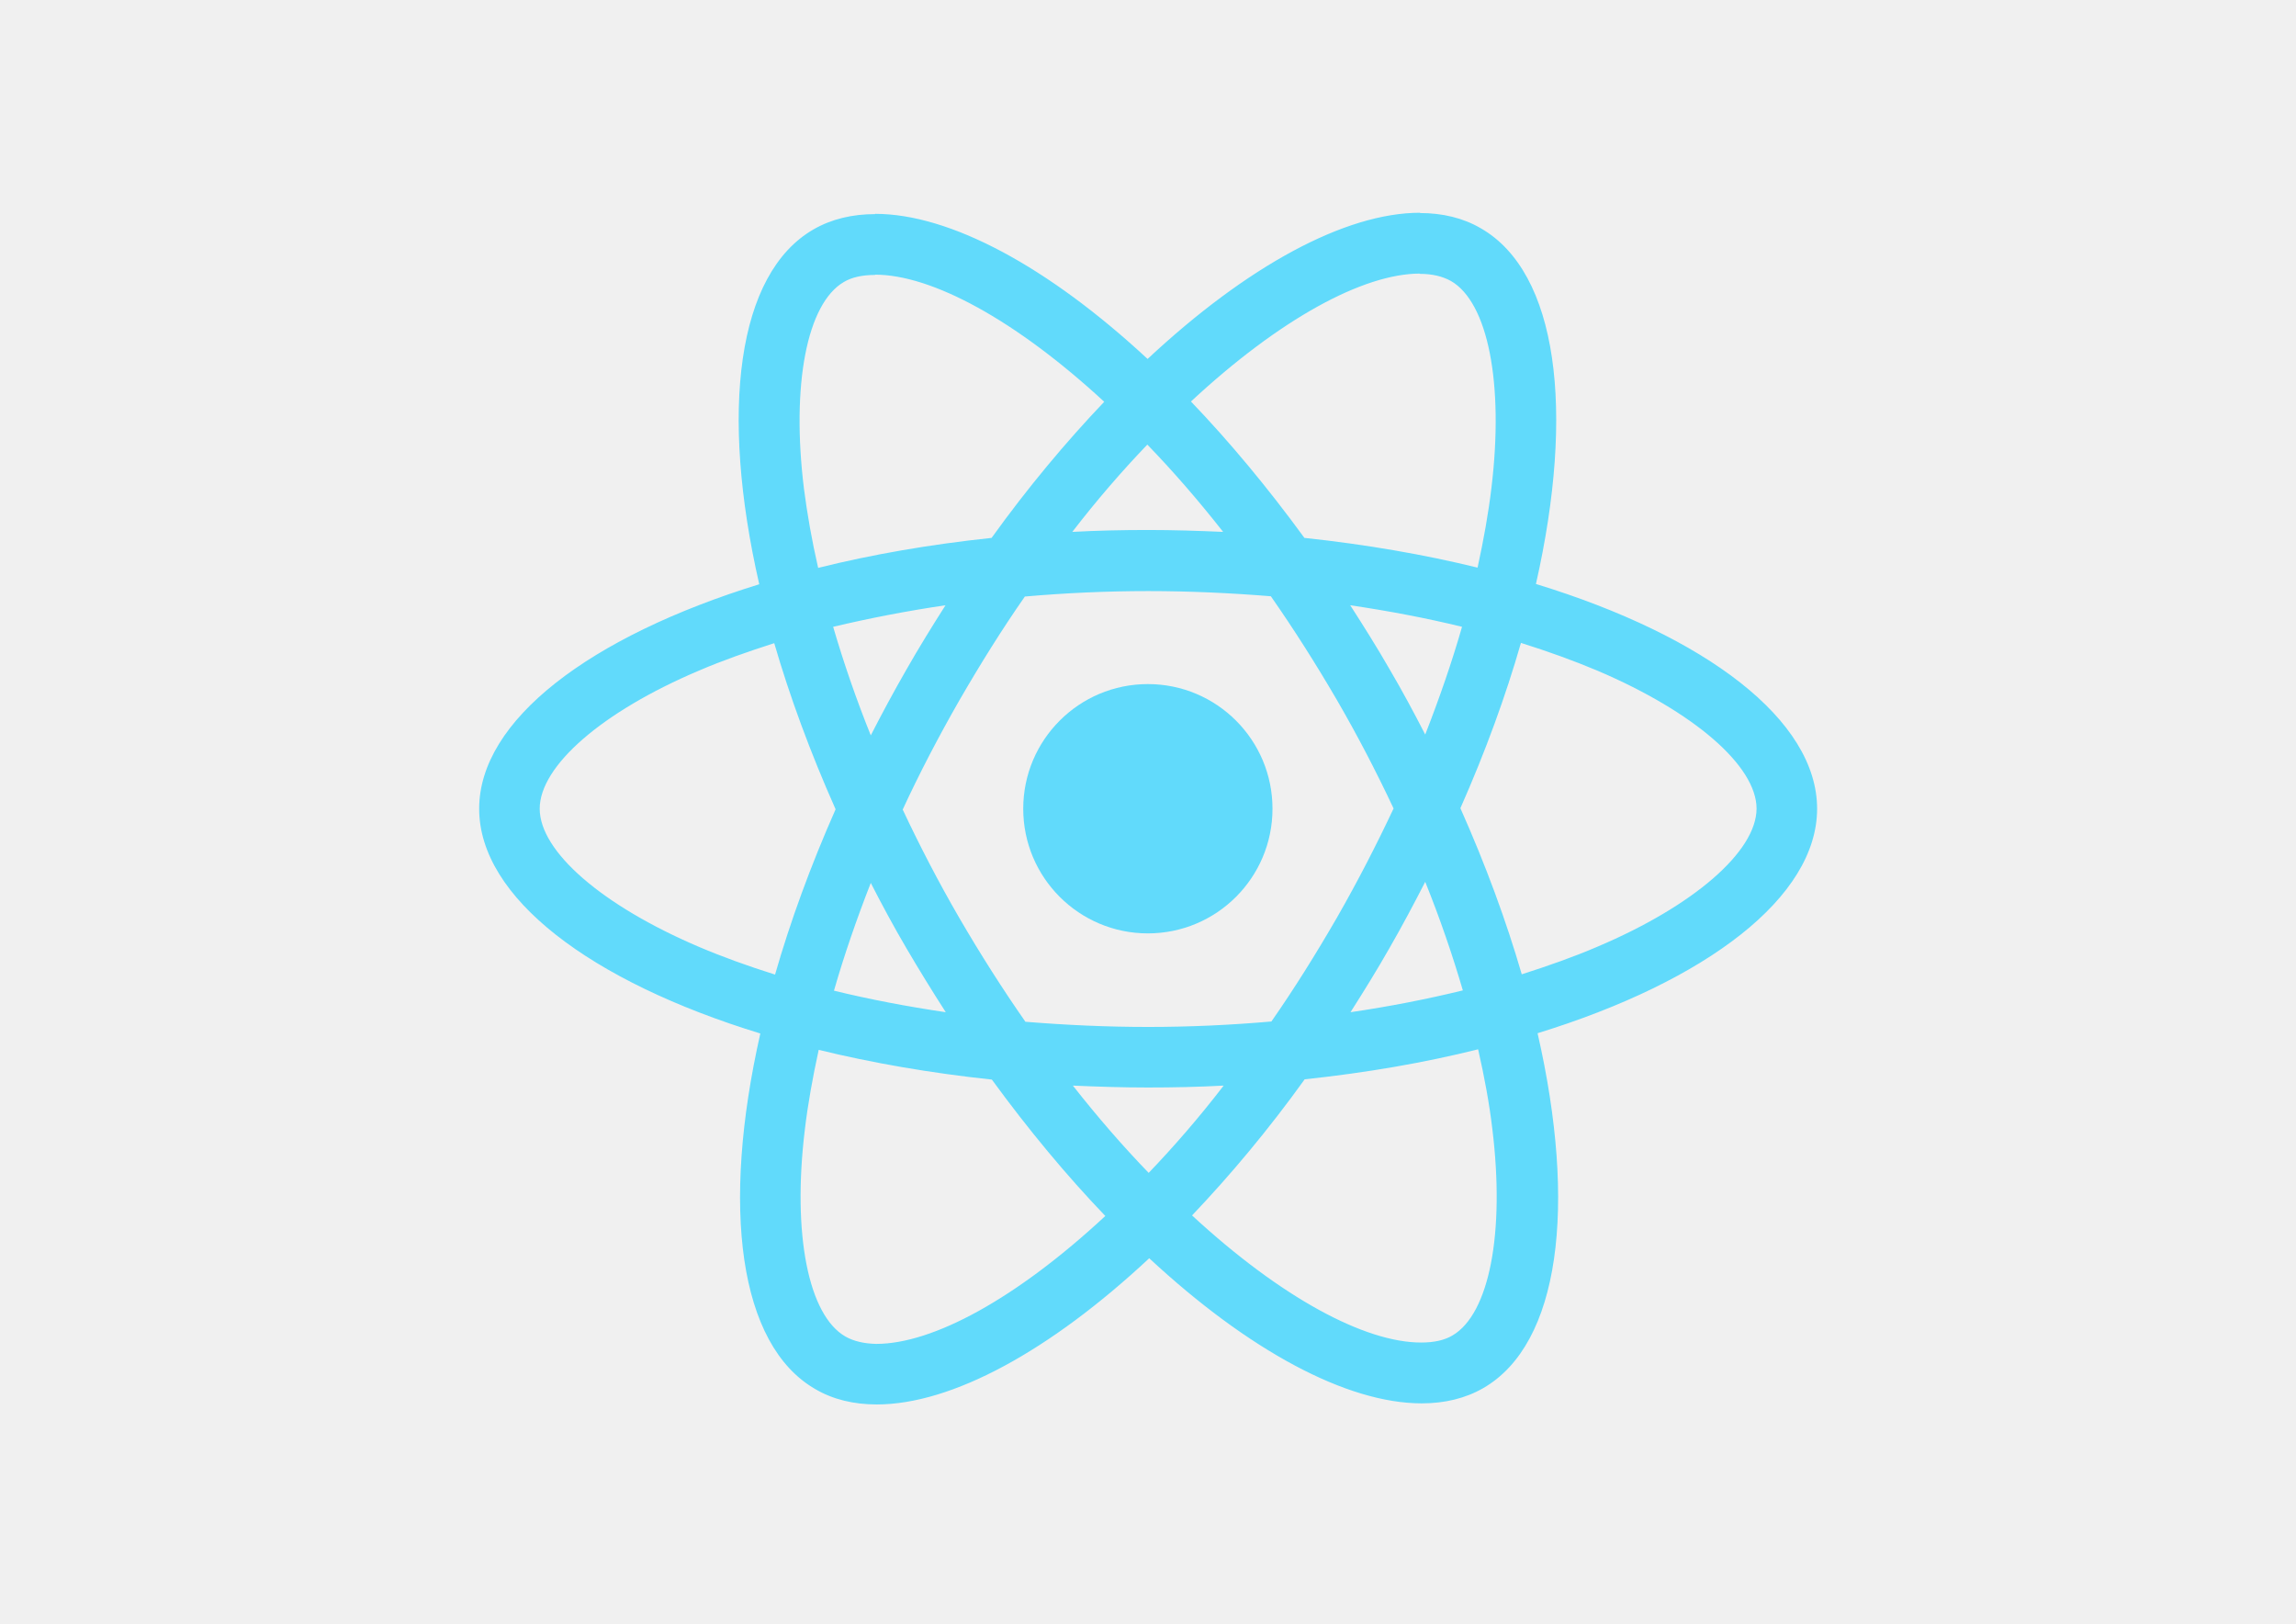
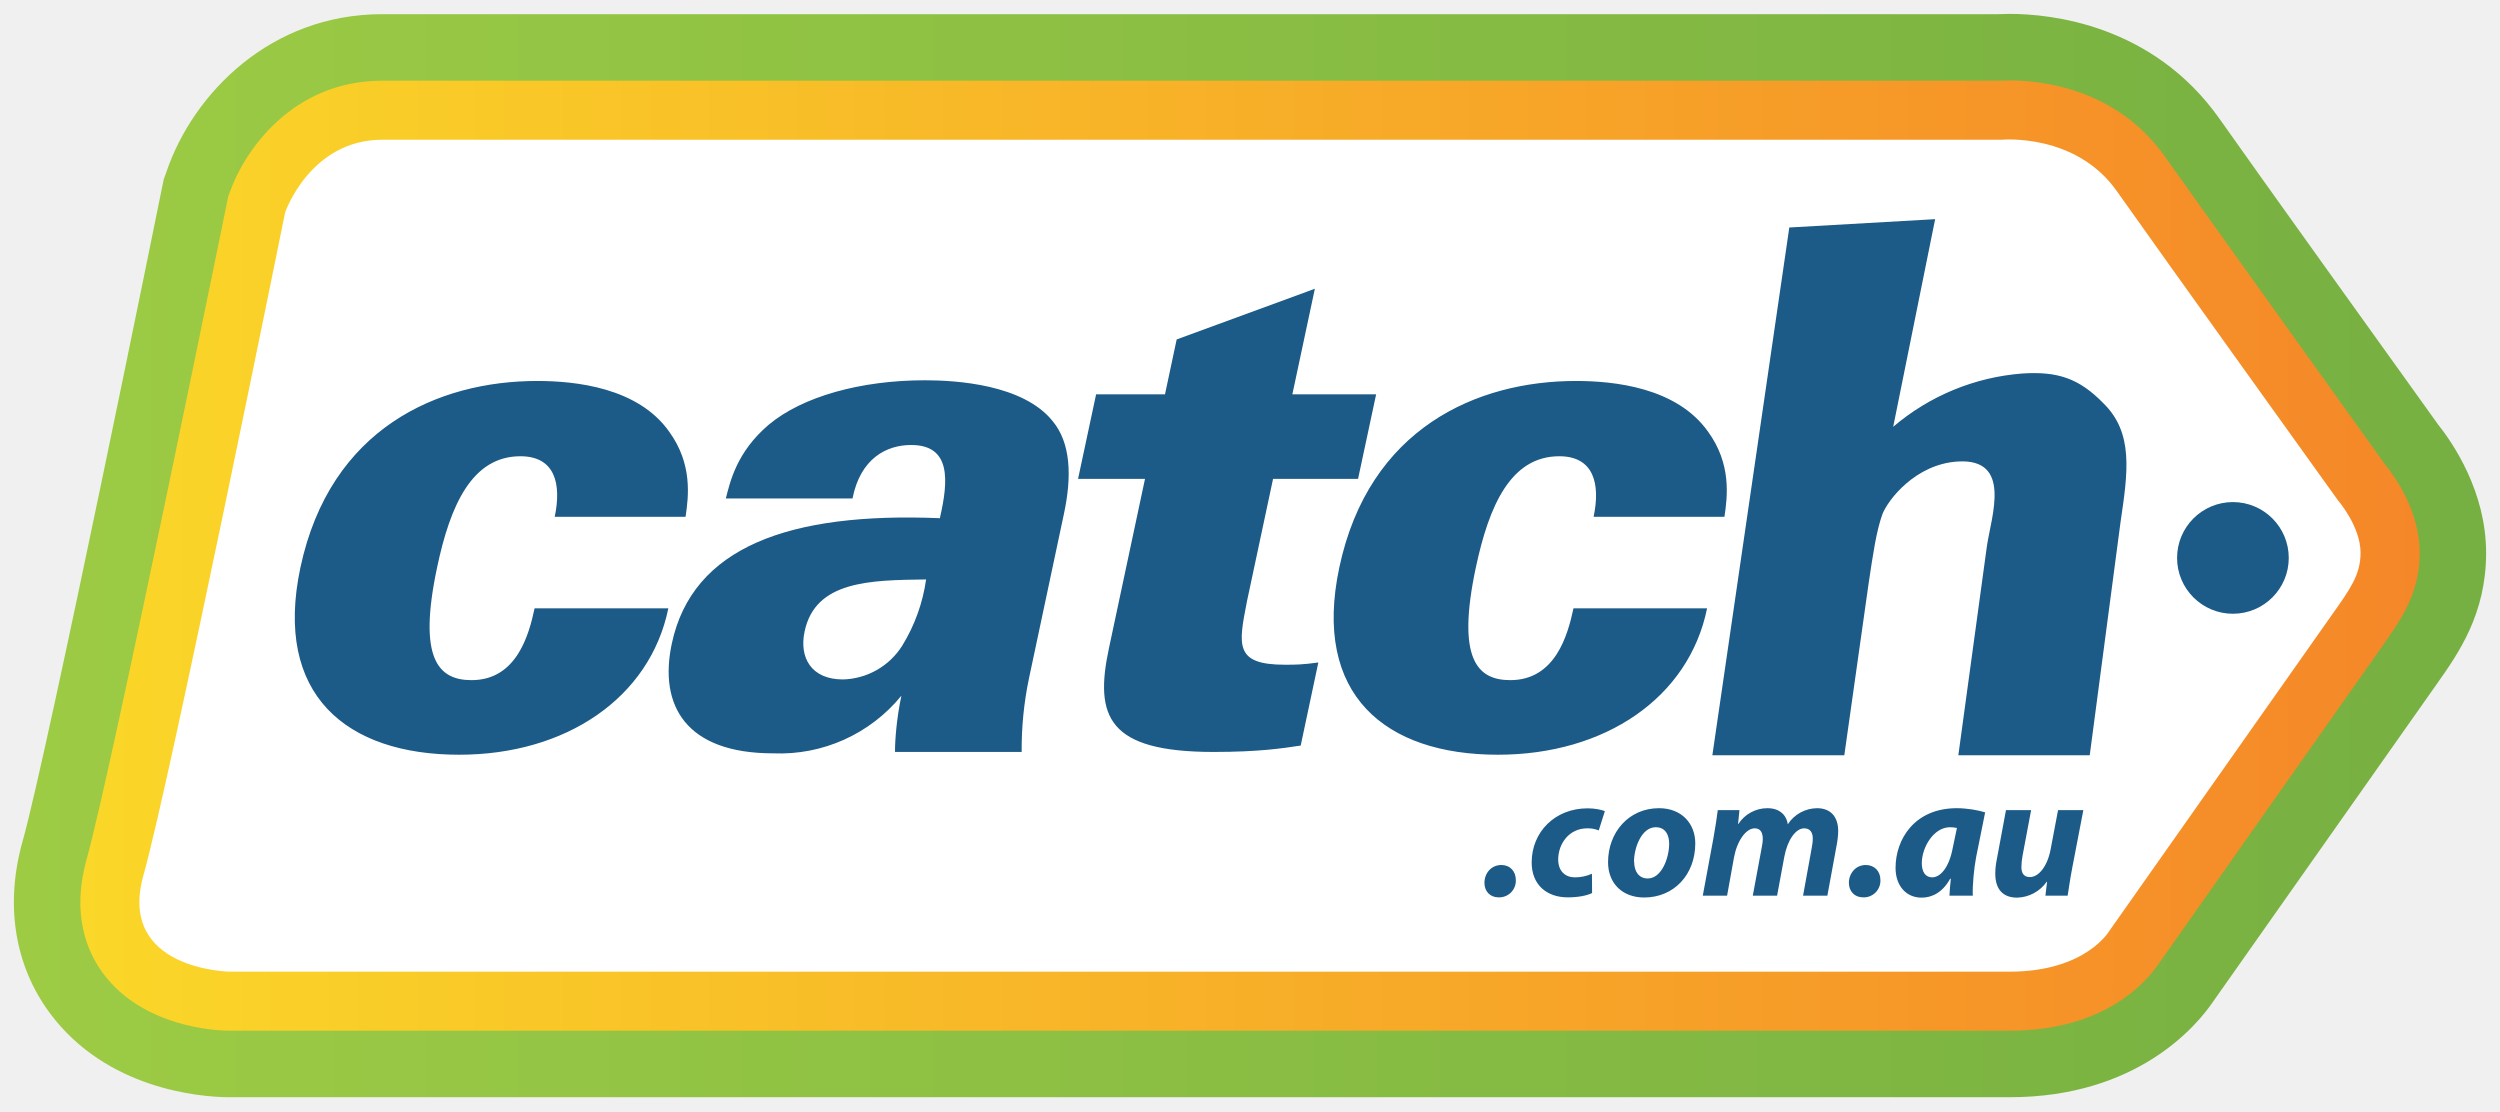
- <svg xmlns="http://www.w3.org/2000/svg" viewBox="0 0 841.9 595.3">
-   <g fill="#61DAFB">
-     <path d="M666.3 296.5c0-32.5-40.7-63.3-103.1-82.4 14.4-63.6 8-114.2-20.2-130.4-6.5-3.8-14.1-5.6-22.4-5.6v22.3c4.6 0 8.3.9 11.4 2.6 13.6 7.8 19.5 37.5 14.9 75.7-1.1 9.4-2.9 19.3-5.1 29.4-19.6-4.8-41-8.5-63.5-10.9-13.5-18.5-27.5-35.3-41.6-50 32.6-30.3 63.2-46.9 84-46.9V78c-27.5 0-63.5 19.6-99.9 53.6-36.4-33.8-72.4-53.2-99.9-53.2v22.3c20.7 0 51.4 16.5 84 46.6-14 14.7-28 31.4-41.3 49.9-22.6 2.4-44 6.1-63.6 11-2.3-10-4-19.7-5.2-29-4.7-38.2 1.1-67.9 14.6-75.8 3-1.8 6.9-2.6 11.5-2.6V78.5c-8.4 0-16 1.8-22.6 5.6-28.1 16.2-34.4 66.7-19.9 130.1-62.2 19.2-102.7 49.9-102.7 82.3 0 32.5 40.7 63.3 103.1 82.4-14.4 63.6-8 114.2 20.2 130.4 6.5 3.8 14.1 5.6 22.5 5.6 27.5 0 63.5-19.6 99.9-53.6 36.4 33.8 72.4 53.2 99.9 53.2 8.4 0 16-1.8 22.6-5.6 28.1-16.2 34.4-66.7 19.9-130.1 62-19.1 102.5-49.9 102.5-82.3zm-130.2-66.7c-3.7 12.9-8.3 26.2-13.5 39.5-4.1-8-8.4-16-13.1-24-4.6-8-9.5-15.8-14.4-23.4 14.2 2.1 27.9 4.7 41 7.9zm-45.8 106.5c-7.8 13.5-15.8 26.3-24.1 38.2-14.9 1.3-30 2-45.2 2-15.1 0-30.2-.7-45-1.9-8.3-11.9-16.4-24.6-24.2-38-7.6-13.1-14.5-26.4-20.8-39.8 6.2-13.4 13.2-26.8 20.7-39.9 7.8-13.5 15.8-26.3 24.1-38.2 14.9-1.3 30-2 45.2-2 15.1 0 30.2.7 45 1.9 8.3 11.9 16.4 24.6 24.2 38 7.6 13.1 14.5 26.4 20.8 39.8-6.3 13.4-13.2 26.8-20.7 39.9zm32.3-13c5.4 13.4 10 26.8 13.8 39.8-13.1 3.2-26.9 5.9-41.2 8 4.9-7.7 9.8-15.6 14.4-23.7 4.6-8 8.9-16.1 13-24.1zM421.2 430c-9.3-9.6-18.6-20.3-27.8-32 9 .4 18.2.7 27.5.7 9.4 0 18.7-.2 27.8-.7-9 11.7-18.3 22.4-27.5 32zm-74.4-58.9c-14.2-2.1-27.9-4.7-41-7.9 3.7-12.9 8.3-26.2 13.5-39.5 4.1 8 8.4 16 13.1 24 4.7 8 9.5 15.8 14.4 23.4zM420.7 163c9.3 9.6 18.6 20.3 27.8 32-9-.4-18.2-.7-27.5-.7-9.4 0-18.7.2-27.8.7 9-11.7 18.3-22.4 27.5-32zm-74 58.9c-4.9 7.7-9.8 15.6-14.4 23.7-4.6 8-8.9 16-13 24-5.4-13.4-10-26.8-13.8-39.8 13.1-3.1 26.9-5.8 41.2-7.9zm-90.5 125.2c-35.4-15.1-58.3-34.9-58.3-50.6 0-15.7 22.9-35.6 58.3-50.6 8.6-3.7 18-7 27.7-10.1 5.7 19.6 13.2 40 22.5 60.9-9.2 20.8-16.6 41.1-22.2 60.6-9.9-3.1-19.3-6.5-28-10.2zM310 490c-13.6-7.8-19.5-37.5-14.9-75.7 1.1-9.4 2.9-19.3 5.1-29.4 19.6 4.8 41 8.5 63.5 10.9 13.5 18.5 27.5 35.3 41.6 50-32.6 30.3-63.2 46.9-84 46.9-4.5-.1-8.3-1-11.3-2.7zm237.2-76.2c4.7 38.2-1.1 67.9-14.6 75.8-3 1.8-6.9 2.6-11.5 2.6-20.7 0-51.4-16.5-84-46.6 14-14.7 28-31.4 41.3-49.9 22.6-2.4 44-6.1 63.6-11 2.3 10.1 4.1 19.8 5.2 29.1zm38.5-66.7c-8.6 3.7-18 7-27.7 10.1-5.7-19.6-13.2-40-22.5-60.9 9.2-20.8 16.6-41.1 22.2-60.6 9.9 3.1 19.3 6.5 28.1 10.2 35.4 15.1 58.3 34.9 58.3 50.6-.1 15.7-23 35.6-58.4 50.6zM320.8 78.4z" />
-     <circle cx="420.9" cy="296.5" r="45.7" />
-     <path d="M520.5 78.1z" />
-   </g>
+ <svg xmlns="http://www.w3.org/2000/svg" viewBox="0 0 180 80">
+   <style>.a{fill:url(#A)}.b{fill:url(#B)}.st2{fill:#fff}.st3{fill:#1c5a87}</style>
+   <linearGradient id="A" gradientUnits="userSpaceOnUse" x1="1" y1="40" x2="179" y2="40">
+     <stop offset="0" stop-color="#9dcb44" />
+     <stop offset="1" stop-color="#76b042" />
+   </linearGradient>
+   <path class="a" d="M16.36 79c-1.96-.03-8.68-.56-12.76-6.04-2.55-3.43-3.26-7.83-1.97-12.4 1.8-6.4 9.96-46.66 10.04-47.07l.12-.58.2-.56c1.93-5.64 7.5-11.33 15.53-11.33h116.34l.83-.02c2.94 0 10.31.74 15.12 7.56 2.43 3.46 11.75 16.46 15.65 21.89l.04.06c1.13 1.41 3.5 4.9 3.5 9.3s-1.98 7.22-3.58 9.48l-16.1 22.86C158.18 73.82 153.9 79 144.7 79H16.36z" />
+   <linearGradient id="B" gradientUnits="userSpaceOnUse" x1="5.78" y1="40" x2="174.21" y2="40">
+     <stop offset="0" stop-color="#fad728" />
+     <stop offset="1" stop-color="#f58728" />
+   </linearGradient>
+   <path class="b" d="M16.44 74.21c-1-.01-6.15-.29-9-4.1-1.17-1.57-2.32-4.28-1.2-8.26 1.84-6.59 10.04-47 10.13-47.4l.05-.28.1-.26c1.03-3.01 4.51-8.1 11-8.1H144l.7-.02c2.2 0 7.7.54 11.2 5.52 2.8 3.96 14.63 20.46 15.8 22.1.67.81 2.52 3.35 2.52 6.4 0 2.89-1.31 4.75-2.7 6.72l-16.12 22.9c-.8 1.18-3.8 4.78-10.7 4.78H16.44z" />
+   <path class="st2" d="M144.69 69.96H16.51s-8.1-.14-6.18-6.95 10.2-47.72 10.2-47.72 1.8-5.23 7-5.23h116.6s5.32-.5 8.28 3.7c2.97 4.22 15.92 22.26 15.92 22.26s1.63 1.87 1.63 3.78c0 1.6-.76 2.62-2.05 4.45L151.89 67s-1.68 2.96-7.2 2.96z" />
+   <path class="st3" d="M64.44 54.14c0-.91.12-2.43.46-4.05a11.3 11.3 0 0 1-9.24 4.15c-6.23 0-8.25-3.4-7.29-7.9 1.48-6.95 8.45-9.48 19.3-9.03.63-2.73.81-5.27-2.07-5.27-1.78 0-3.65.97-4.22 3.85h-9.12c.3-1.16.76-3.34 3.1-5.32 2.42-2.02 6.62-3.19 11.23-3.19 2.28 0 7.08.3 9.2 2.94 1.3 1.57 1.4 3.95.81 6.69l-2.52 11.86a24.89 24.89 0 0 0-.52 5.27h-9.12zm-6.51-8.67c-.4 1.88.48 3.45 2.76 3.45a5.2 5.2 0 0 0 4.27-2.43 12.4 12.4 0 0 0 1.72-4.77c-4.06.05-7.98.1-8.75 3.75zM99.08 28.4l-1.3 6.08h-6.12l-1.88 8.82c-.61 3.14-.92 4.56 2.73 4.56.76 0 1.22 0 2.41-.16l-1.27 5.98c-1.3.2-3.03.46-6.27.46-7.6 0-8.59-2.53-7.54-7.45l2.6-12.21h-4.82l1.3-6.09h4.96l.84-3.95 9.95-3.65-1.62 7.6h6.03zm15.66 8.81c.5-2.38.01-4.36-2.47-4.36-3.5 0-5.06 3.55-6.01 8.01-1.4 6.59.1 8.11 2.48 8.11 3.24 0 4.14-3.24 4.55-5.17h9.62c-1.31 6.44-7.35 10.54-15.06 10.54-8.1 0-13.37-4.3-11.42-13.48 2.13-10.03 9.9-13.43 17.04-13.43 2.74 0 7.25.46 9.51 3.65 1.69 2.33 1.4 4.66 1.18 6.13h-9.42zm-74.8 0c.5-2.38.02-4.36-2.47-4.36-3.5 0-5.06 3.55-6 8.01-1.4 6.59.1 8.11 2.48 8.11 3.24 0 4.13-3.24 4.54-5.17h9.63c-1.32 6.44-7.36 10.54-15.06 10.54-8.11 0-13.38-4.3-11.43-13.48 2.14-10.03 9.9-13.43 17.05-13.43 2.73 0 7.25.46 9.5 3.65 1.69 2.33 1.4 4.66 1.18 6.13h-9.42zm88.89-20.83l10.5-.6-3.02 14.95a16.24 16.24 0 0 1 9.33-3.84c2.48-.15 4.02.32 5.8 2.14 2.19 2.14 1.77 4.96 1.24 8.55l-2.22 16.8H141l2.06-15.08c.32-2.15 1.83-6.32-2.11-6.07-3.04.19-5.02 2.76-5.42 3.8-.43 1.2-.67 2.83-.99 4.98l-1.75 12.37h-9.5l5.54-38zm-21.95 47.19c0-.7.49-1.29 1.22-1.29.62 0 1.04.45 1.04 1.08a1.2 1.2 0 0 1-1.24 1.25c-.62 0-1.02-.44-1.02-1.04zm7.75.73c-.39.19-1.02.31-1.75.31-1.52 0-2.6-.91-2.6-2.51 0-2.2 1.68-3.9 4.03-3.9.52 0 .98.1 1.24.2l-.44 1.39a2.08 2.08 0 0 0-.83-.15c-1.3 0-2.09 1.1-2.09 2.25 0 .85.53 1.28 1.2 1.28a3 3 0 0 0 1.23-.26l.01 1.39zm7.43-3.58c0 2.26-1.54 3.9-3.68 3.9-1.56 0-2.6-1.01-2.6-2.54 0-2.14 1.48-3.89 3.67-3.89 1.65 0 2.61 1.13 2.61 2.53zm-4.4 1.33c0 .71.35 1.2.98 1.2.99 0 1.54-1.46 1.54-2.51 0-.57-.23-1.18-.97-1.18-1.04 0-1.57 1.53-1.56 2.49zm4.94 2.44l.77-4.16c.14-.78.24-1.46.31-2h1.56l-.1 1h.02a2.49 2.49 0 0 1 2.1-1.14c.98 0 1.4.62 1.46 1.16a2.54 2.54 0 0 1 2.11-1.16c.96 0 1.52.6 1.52 1.65 0 .27-.05.74-.12 1.06l-.66 3.59h-1.75l.61-3.36c.05-.26.09-.52.09-.76 0-.43-.19-.73-.62-.73-.6 0-1.2.82-1.43 2.05l-.52 2.8h-1.75l.63-3.39c.05-.25.09-.5.09-.7 0-.42-.14-.76-.58-.76-.62 0-1.26.87-1.49 2.08l-.5 2.77h-1.75zm10.52-.92c0-.7.5-1.29 1.22-1.29.62 0 1.05.45 1.05 1.08a1.2 1.2 0 0 1-1.25 1.25c-.61 0-1.02-.44-1.02-1.04zm7.24.92c.02-.37.05-.78.1-1.22h-.05c-.56 1.02-1.34 1.36-2.06 1.36-1.11 0-1.87-.86-1.87-2.14 0-2.08 1.38-4.3 4.41-4.3.73 0 1.53.14 2.04.3l-.65 3.23c-.15.8-.27 2-.24 2.77h-1.68zm.53-4.88a2.8 2.8 0 0 0-.49-.05c-1.17 0-2.03 1.44-2.03 2.59 0 .6.24 1.02.75 1.02.54 0 1.2-.62 1.48-2.13l.3-1.43zm9.11-1.28l-.8 4.16c-.15.78-.24 1.44-.33 2h-1.6l.12-1h-.03a2.68 2.68 0 0 1-2.13 1.14c-.98 0-1.57-.56-1.57-1.73 0-.34.04-.7.13-1.13l.64-3.44h1.81l-.62 3.3a4.9 4.9 0 0 0-.08.8c0 .4.15.72.61.72.62 0 1.25-.74 1.49-1.97l.54-2.85H150z" />
+   <circle class="st3" cx="160.77" cy="40.17" r="4.02" />
</svg>
